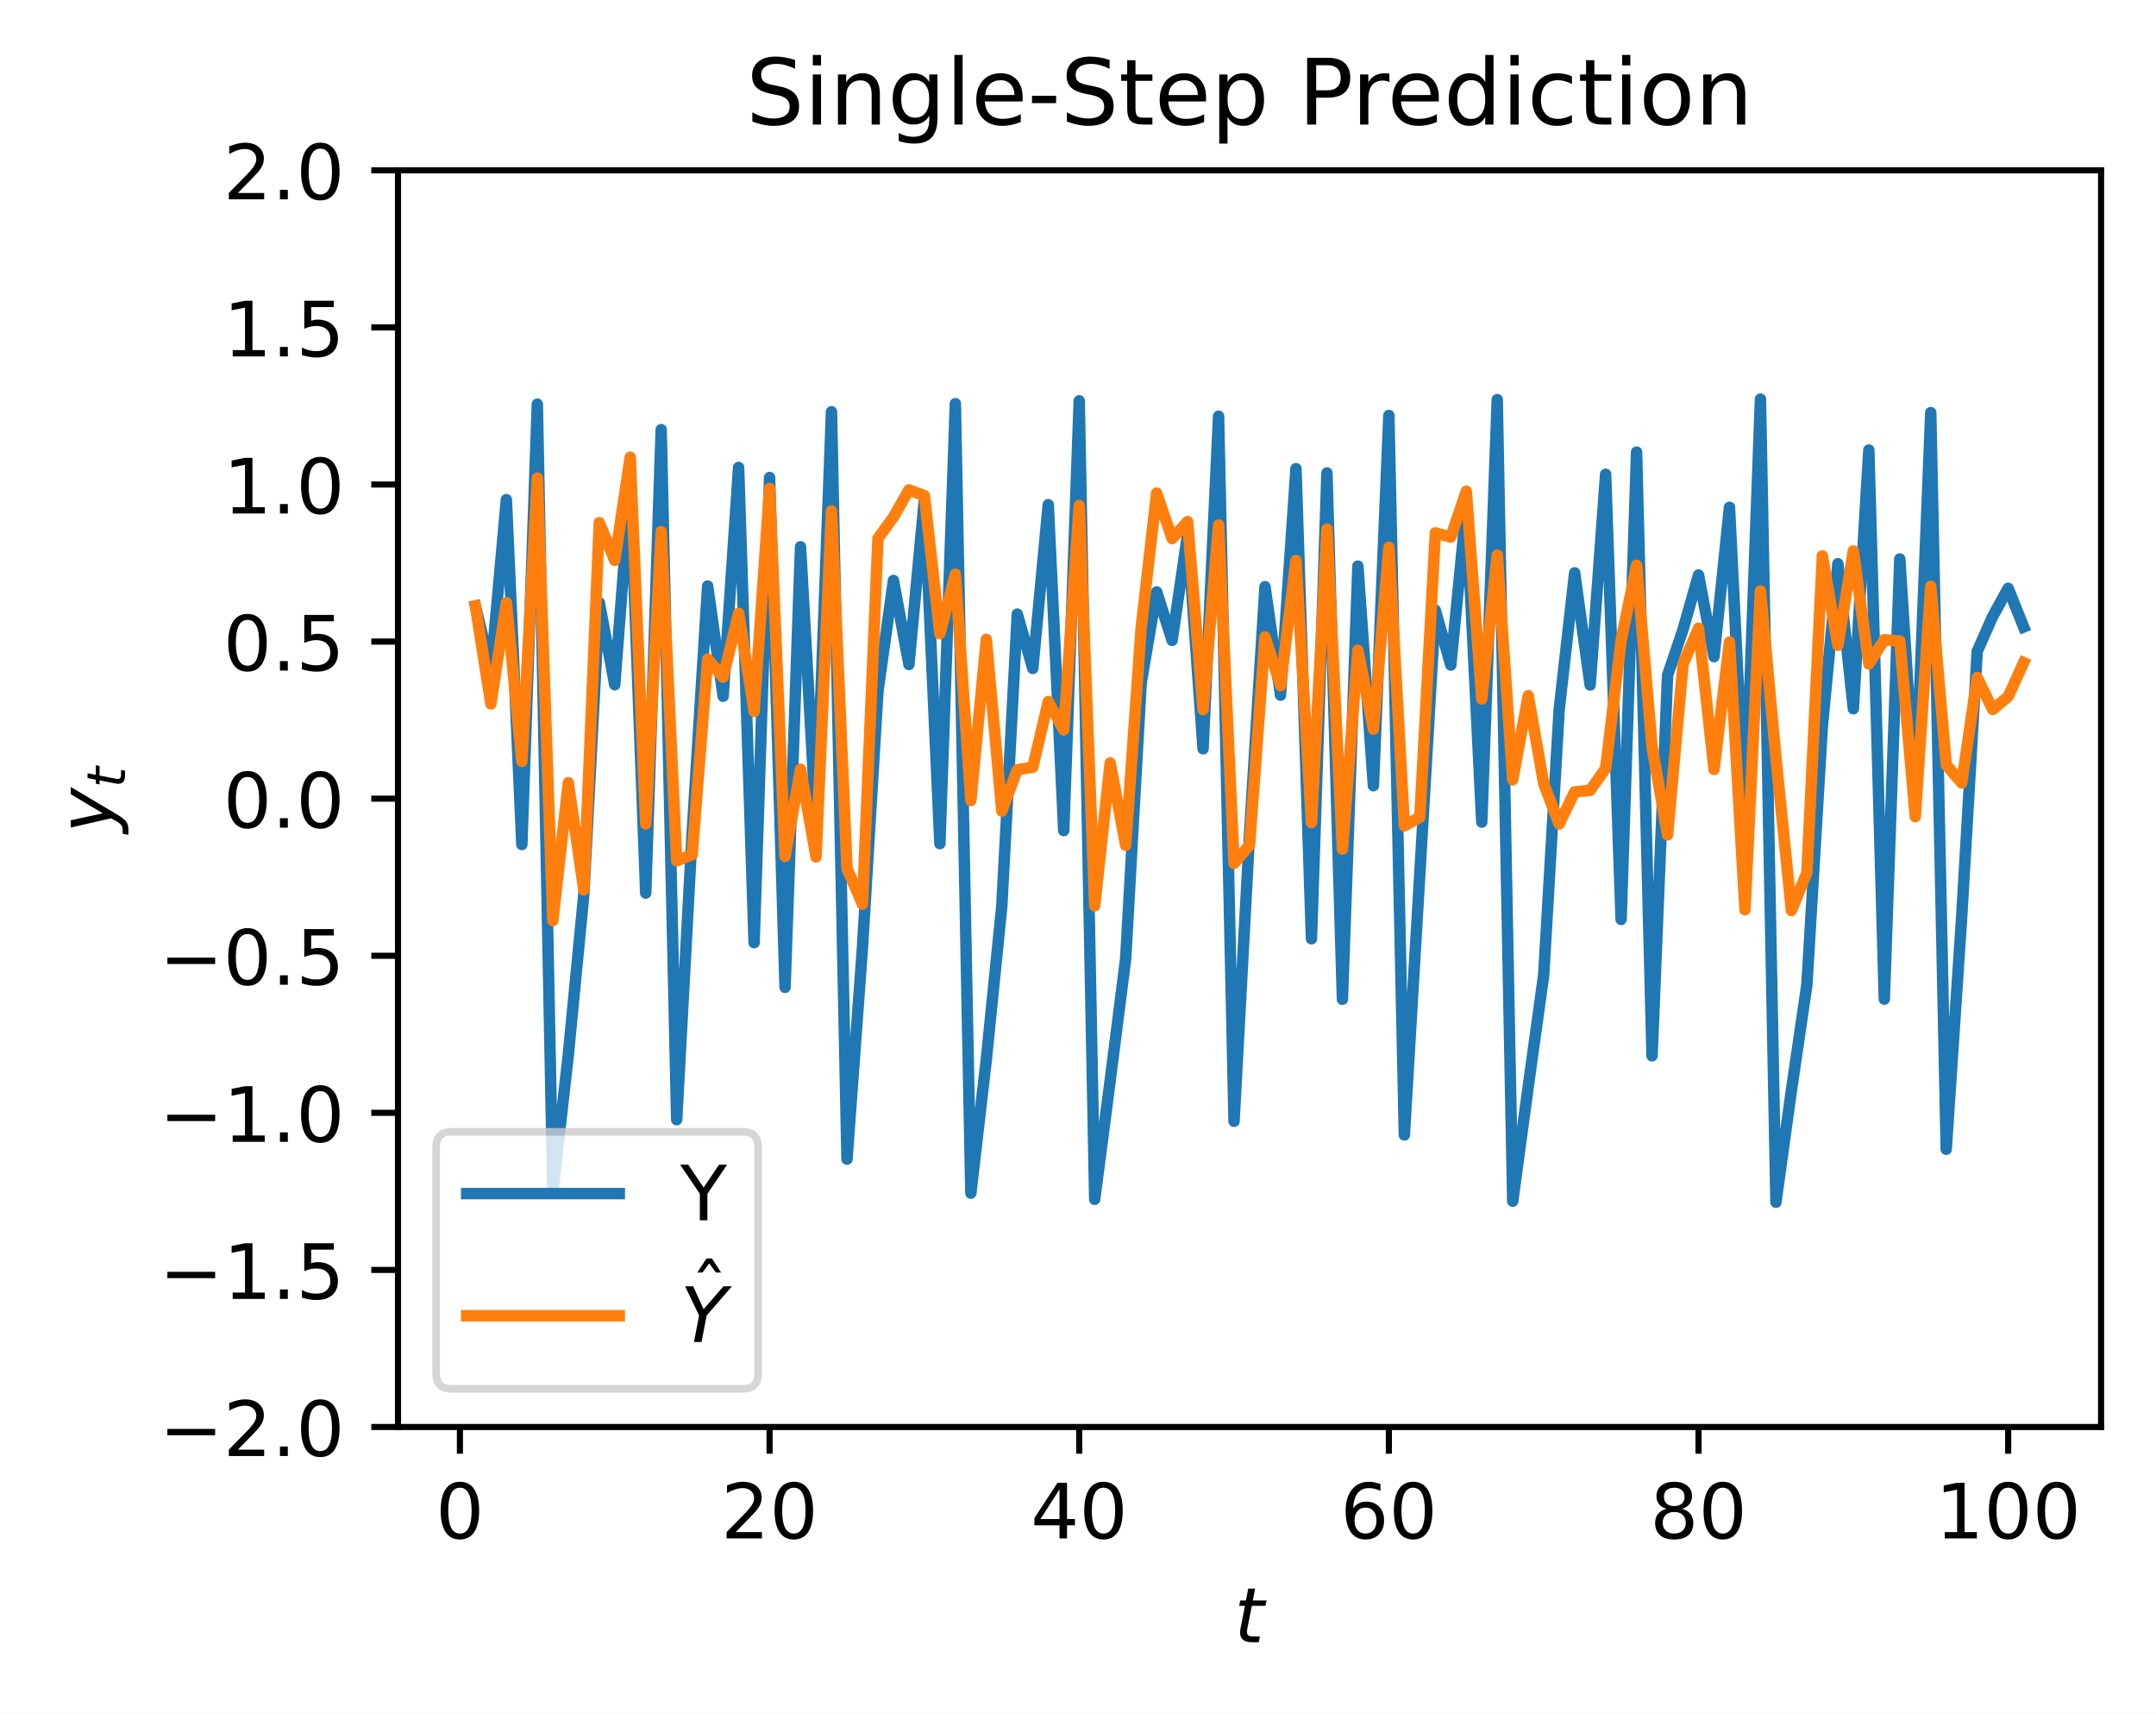
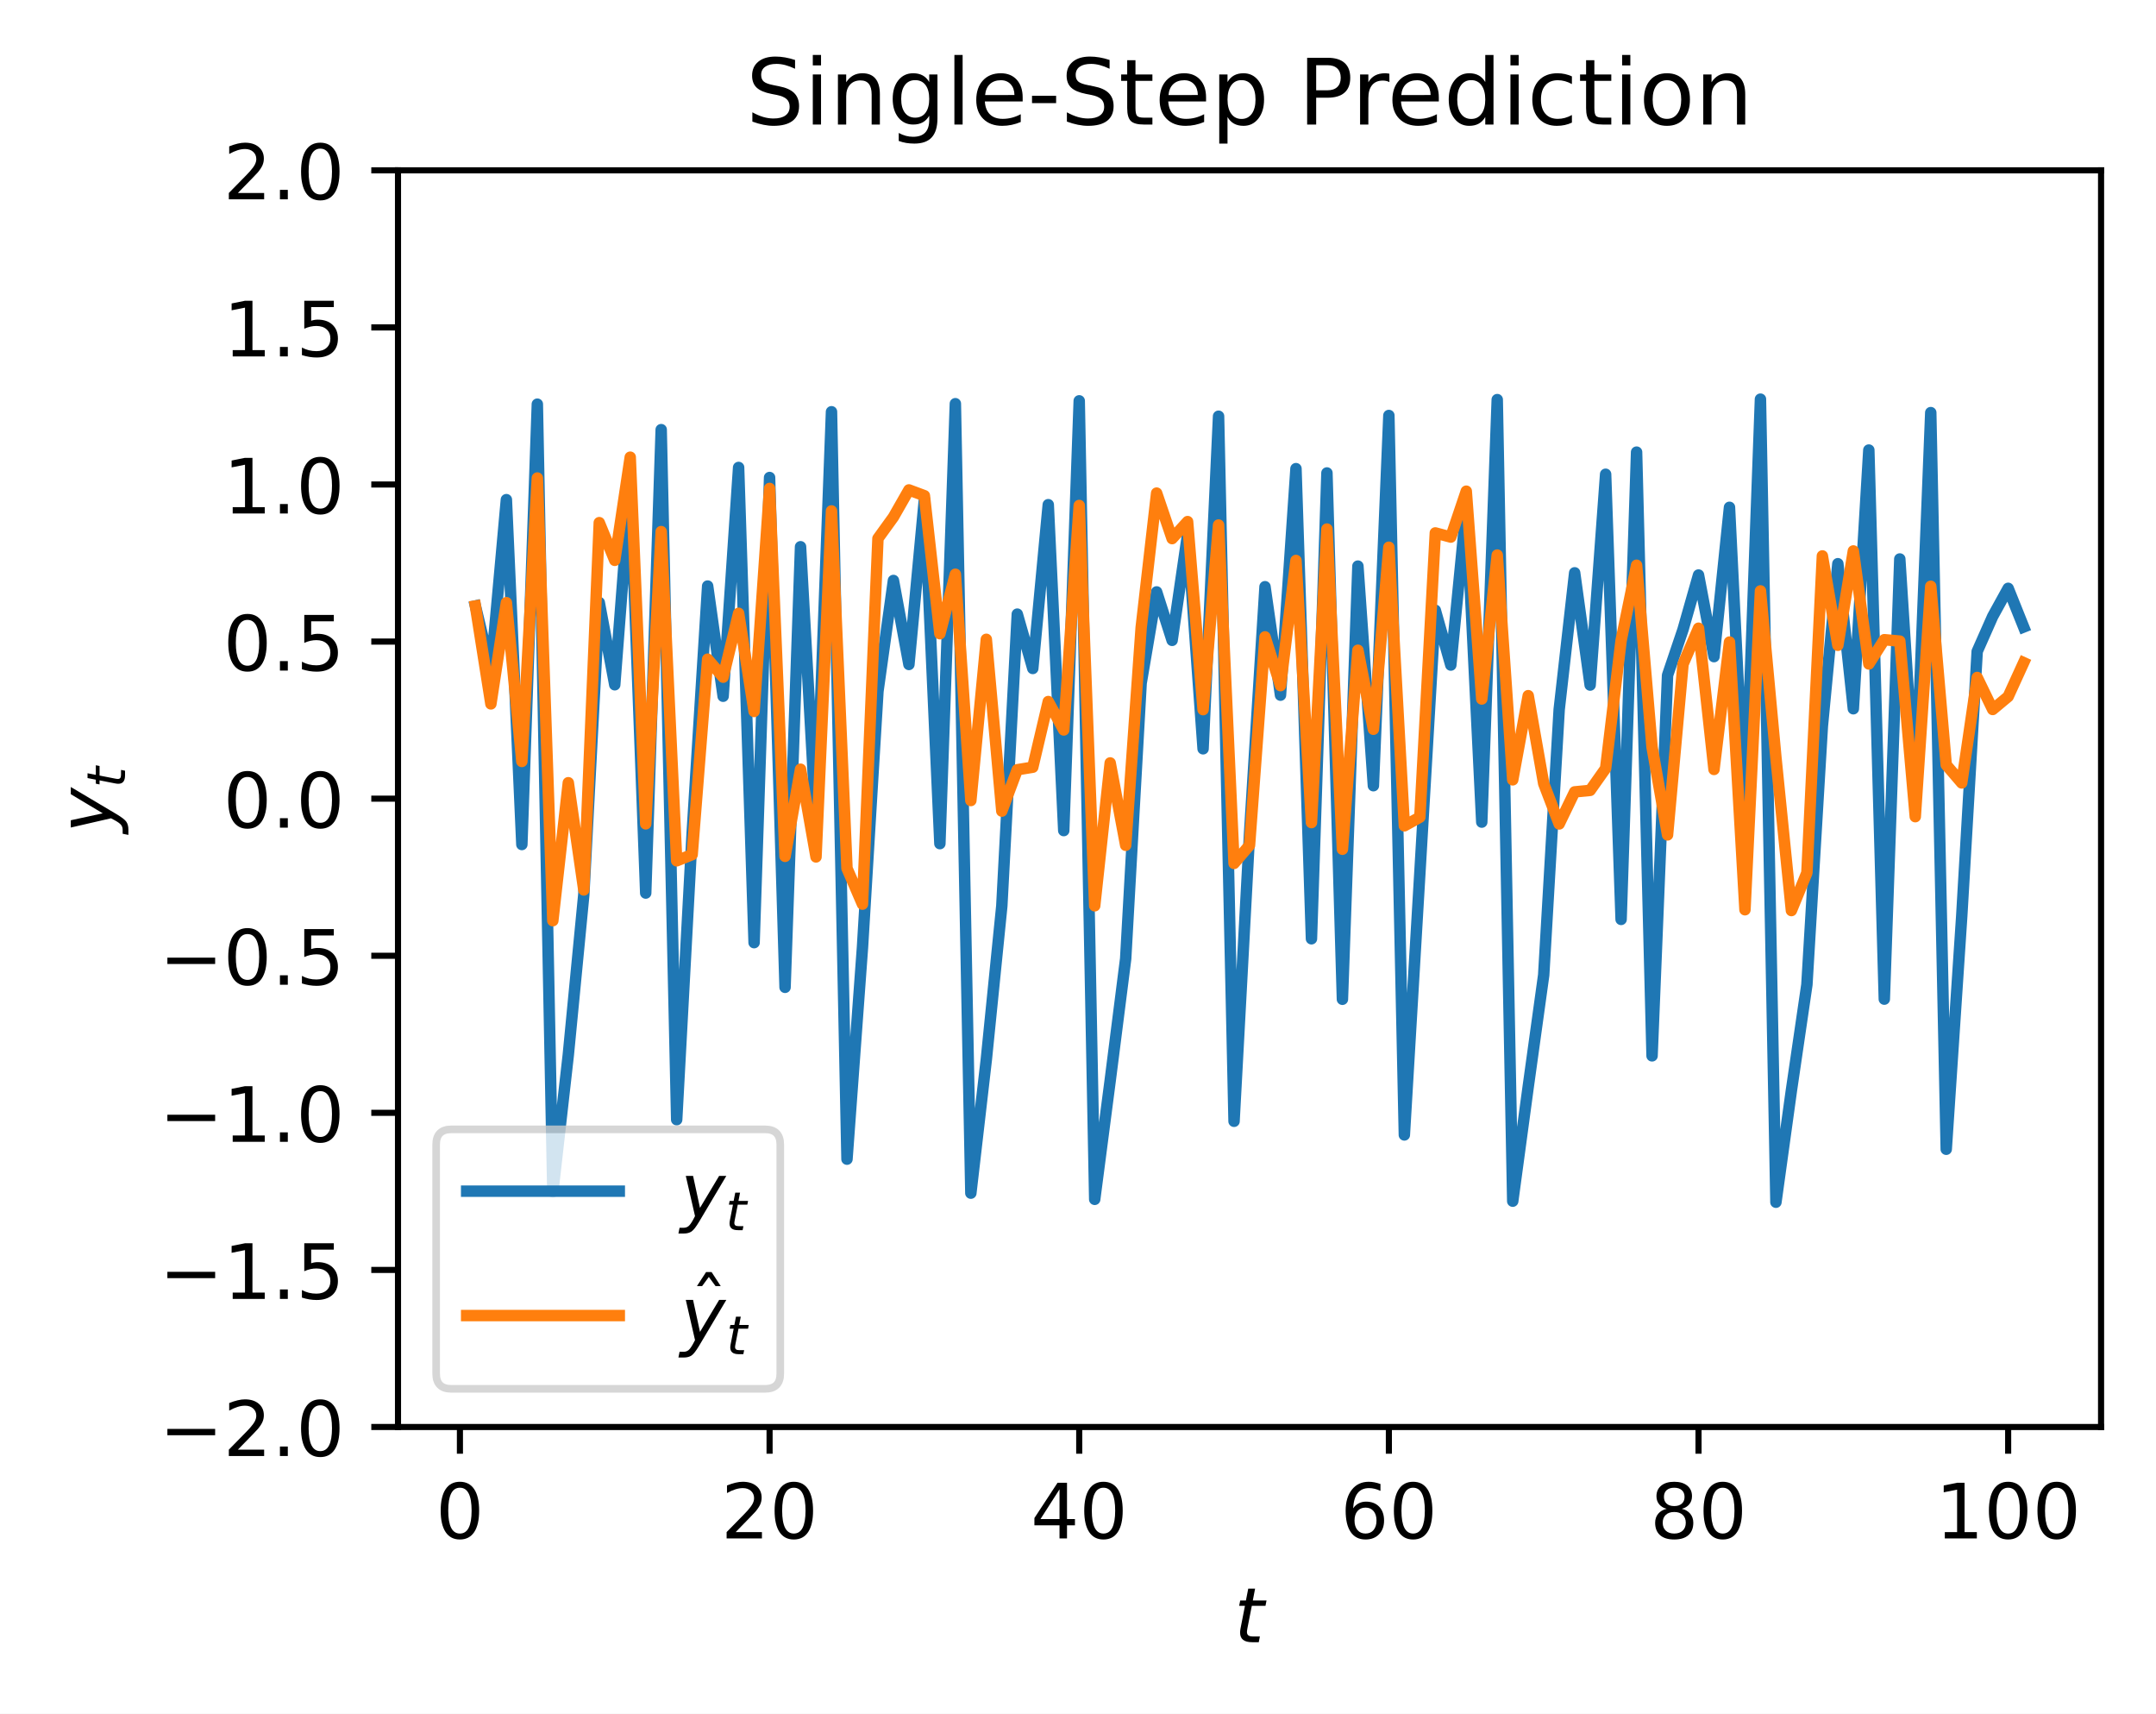
<svg xmlns="http://www.w3.org/2000/svg" xmlns:xlink="http://www.w3.org/1999/xlink" height="224.531pt" version="1.1" viewBox="0 0 282.561 224.531" width="282.561pt">
  <defs>
    <style type="text/css">
*{stroke-linecap:butt;stroke-linejoin:round;}
  </style>
  </defs>
  <g id="figure_1">
    <g id="patch_1">
      <path d="M 0 224.531  L 282.561 224.531  L 282.561 0  L 0 0  z " style="fill:#ffffff;" />
    </g>
    <g id="axes_1">
      <g id="patch_2">
        <path d="M 52.161 186.975  L 275.361 186.975  L 275.361 22.318  L 52.161 22.318  z " style="fill:#ffffff;" />
      </g>
      <g id="matplotlib.axis_1">
        <g id="xtick_1">
          <g id="line2d_1">
            <defs>
-               <path d="M 0 0  L 0 3.5  " id="m957bcd5437" style="stroke:#000000;stroke-width:0.8;" />
-             </defs>
-             <g>
-               <use style="stroke:#000000;stroke-width:0.8;" x="60.277" xlink:href="#m957bcd5437" y="186.975" />
+               <path d="M 0 0  L 0 3.5  " id="m14172717ab" style="stroke:#000000;stroke-width:0.8;" />
+             </defs>
+             <g>
+               <use style="stroke:#000000;stroke-width:0.8;" x="60.277" xlink:href="#m14172717ab" y="186.975" />
            </g>
          </g>
          <g id="text_1">
            <defs>
              <path d="M 31.781 66.406  Q 24.172 66.406 20.328 58.906  Q 16.5 51.422 16.5 36.375  Q 16.5 21.391 20.328 13.891  Q 24.172 6.391 31.781 6.391  Q 39.453 6.391 43.281 13.891  Q 47.125 21.391 47.125 36.375  Q 47.125 51.422 43.281 58.906  Q 39.453 66.406 31.781 66.406  z M 31.781 74.219  Q 44.047 74.219 50.516 64.516  Q 56.984 54.828 56.984 36.375  Q 56.984 17.969 50.516 8.266  Q 44.047 -1.422 31.781 -1.422  Q 19.531 -1.422 13.062 8.266  Q 6.594 17.969 6.594 36.375  Q 6.594 54.828 13.062 64.516  Q 19.531 74.219 31.781 74.219  z " id="DejaVuSans-48" />
            </defs>
            <g transform="translate(57.09605 201.5734)scale(0.1 -0.1)">
              <use xlink:href="#DejaVuSans-48" />
            </g>
          </g>
        </g>
        <g id="xtick_2">
          <g id="line2d_2">
            <g>
-               <use style="stroke:#000000;stroke-width:0.8;" x="100.859" xlink:href="#m957bcd5437" y="186.975" />
+               <use style="stroke:#000000;stroke-width:0.8;" x="100.859" xlink:href="#m14172717ab" y="186.975" />
            </g>
          </g>
          <g id="text_2">
            <defs>
              <path d="M 19.188 8.297  L 53.609 8.297  L 53.609 0  L 7.328 0  L 7.328 8.297  Q 12.938 14.109 22.625 23.891  Q 32.328 33.688 34.812 36.531  Q 39.547 41.844 41.422 45.531  Q 43.312 49.219 43.312 52.781  Q 43.312 58.594 39.234 62.25  Q 35.156 65.922 28.609 65.922  Q 23.969 65.922 18.812 64.312  Q 13.672 62.703 7.812 59.422  L 7.812 69.391  Q 13.766 71.781 18.938 73  Q 24.125 74.219 28.422 74.219  Q 39.75 74.219 46.484 68.547  Q 53.219 62.891 53.219 53.422  Q 53.219 48.922 51.531 44.891  Q 49.859 40.875 45.406 35.406  Q 44.188 33.984 37.641 27.219  Q 31.109 20.453 19.188 8.297  z " id="DejaVuSans-50" />
            </defs>
            <g transform="translate(94.49662 201.5734)scale(0.1 -0.1)">
              <use xlink:href="#DejaVuSans-50" />
              <use x="63.623" xlink:href="#DejaVuSans-48" />
            </g>
          </g>
        </g>
        <g id="xtick_3">
          <g id="line2d_3">
            <g>
-               <use style="stroke:#000000;stroke-width:0.8;" x="141.441" xlink:href="#m957bcd5437" y="186.975" />
+               <use style="stroke:#000000;stroke-width:0.8;" x="141.441" xlink:href="#m14172717ab" y="186.975" />
            </g>
          </g>
          <g id="text_3">
            <defs>
              <path d="M 37.797 64.312  L 12.891 25.391  L 37.797 25.391  z M 35.203 72.906  L 47.609 72.906  L 47.609 25.391  L 58.016 25.391  L 58.016 17.188  L 47.609 17.188  L 47.609 0  L 37.797 0  L 37.797 17.188  L 4.891 17.188  L 4.891 26.703  z " id="DejaVuSans-52" />
            </defs>
            <g transform="translate(135.0784 201.5734)scale(0.1 -0.1)">
              <use xlink:href="#DejaVuSans-52" />
              <use x="63.623" xlink:href="#DejaVuSans-48" />
            </g>
          </g>
        </g>
        <g id="xtick_4">
          <g id="line2d_4">
            <g>
-               <use style="stroke:#000000;stroke-width:0.8;" x="182.023" xlink:href="#m957bcd5437" y="186.975" />
+               <use style="stroke:#000000;stroke-width:0.8;" x="182.023" xlink:href="#m14172717ab" y="186.975" />
            </g>
          </g>
          <g id="text_4">
            <defs>
              <path d="M 33.016 40.375  Q 26.375 40.375 22.484 35.828  Q 18.609 31.297 18.609 23.391  Q 18.609 15.531 22.484 10.953  Q 26.375 6.391 33.016 6.391  Q 39.656 6.391 43.531 10.953  Q 47.406 15.531 47.406 23.391  Q 47.406 31.297 43.531 35.828  Q 39.656 40.375 33.016 40.375  z M 52.594 71.297  L 52.594 62.312  Q 48.875 64.062 45.094 64.984  Q 41.312 65.922 37.594 65.922  Q 27.828 65.922 22.672 59.328  Q 17.531 52.734 16.797 39.406  Q 19.672 43.656 24.016 45.922  Q 28.375 48.188 33.594 48.188  Q 44.578 48.188 50.953 41.516  Q 57.328 34.859 57.328 23.391  Q 57.328 12.156 50.688 5.359  Q 44.047 -1.422 33.016 -1.422  Q 20.359 -1.422 13.672 8.266  Q 6.984 17.969 6.984 36.375  Q 6.984 53.656 15.188 63.938  Q 23.391 74.219 37.203 74.219  Q 40.922 74.219 44.703 73.484  Q 48.484 72.75 52.594 71.297  z " id="DejaVuSans-54" />
            </defs>
            <g transform="translate(175.6603 201.5734)scale(0.1 -0.1)">
              <use xlink:href="#DejaVuSans-54" />
              <use x="63.623" xlink:href="#DejaVuSans-48" />
            </g>
          </g>
        </g>
        <g id="xtick_5">
          <g id="line2d_5">
            <g>
-               <use style="stroke:#000000;stroke-width:0.8;" x="222.605" xlink:href="#m957bcd5437" y="186.975" />
+               <use style="stroke:#000000;stroke-width:0.8;" x="222.605" xlink:href="#m14172717ab" y="186.975" />
            </g>
          </g>
          <g id="text_5">
            <defs>
              <path d="M 31.781 34.625  Q 24.75 34.625 20.719 30.859  Q 16.703 27.094 16.703 20.516  Q 16.703 13.922 20.719 10.156  Q 24.75 6.391 31.781 6.391  Q 38.812 6.391 42.859 10.172  Q 46.922 13.969 46.922 20.516  Q 46.922 27.094 42.891 30.859  Q 38.875 34.625 31.781 34.625  z M 21.922 38.812  Q 15.578 40.375 12.031 44.719  Q 8.5 49.078 8.5 55.328  Q 8.5 64.062 14.719 69.141  Q 20.953 74.219 31.781 74.219  Q 42.672 74.219 48.875 69.141  Q 55.078 64.062 55.078 55.328  Q 55.078 49.078 51.531 44.719  Q 48 40.375 41.703 38.812  Q 48.828 37.156 52.797 32.312  Q 56.781 27.484 56.781 20.516  Q 56.781 9.906 50.312 4.234  Q 43.844 -1.422 31.781 -1.422  Q 19.734 -1.422 13.25 4.234  Q 6.781 9.906 6.781 20.516  Q 6.781 27.484 10.781 32.312  Q 14.797 37.156 21.922 38.812  z M 18.312 54.391  Q 18.312 48.734 21.844 45.562  Q 25.391 42.391 31.781 42.391  Q 38.141 42.391 41.719 45.562  Q 45.312 48.734 45.312 54.391  Q 45.312 60.062 41.719 63.234  Q 38.141 66.406 31.781 66.406  Q 25.391 66.406 21.844 63.234  Q 18.312 60.062 18.312 54.391  z " id="DejaVuSans-56" />
            </defs>
            <g transform="translate(216.2421 201.5734)scale(0.1 -0.1)">
              <use xlink:href="#DejaVuSans-56" />
              <use x="63.623" xlink:href="#DejaVuSans-48" />
            </g>
          </g>
        </g>
        <g id="xtick_6">
          <g id="line2d_6">
            <g>
-               <use style="stroke:#000000;stroke-width:0.8;" x="263.186" xlink:href="#m957bcd5437" y="186.975" />
+               <use style="stroke:#000000;stroke-width:0.8;" x="263.186" xlink:href="#m14172717ab" y="186.975" />
            </g>
          </g>
          <g id="text_6">
            <defs>
              <path d="M 12.406 8.297  L 28.516 8.297  L 28.516 63.922  L 10.984 60.406  L 10.984 69.391  L 28.422 72.906  L 38.281 72.906  L 38.281 8.297  L 54.391 8.297  L 54.391 0  L 12.406 0  z " id="DejaVuSans-49" />
            </defs>
            <g transform="translate(253.6426 201.5734)scale(0.1 -0.1)">
              <use xlink:href="#DejaVuSans-49" />
              <use x="63.623" xlink:href="#DejaVuSans-48" />
              <use x="127.246" xlink:href="#DejaVuSans-48" />
            </g>
          </g>
        </g>
        <g id="text_7">
          <defs>
            <path d="M 42.281 54.688  L 40.922 47.703  L 23 47.703  L 17.188 18.016  Q 16.891 16.359 16.75 15.234  Q 16.609 14.109 16.609 13.484  Q 16.609 10.359 18.484 8.938  Q 20.359 7.516 24.516 7.516  L 33.594 7.516  L 32.078 0  L 23.484 0  Q 15.484 0 11.547 3.125  Q 7.625 6.25 7.625 12.594  Q 7.625 13.719 7.766 15.062  Q 7.906 16.406 8.203 18.016  L 14.016 47.703  L 6.391 47.703  L 7.812 54.688  L 15.281 54.688  L 18.312 70.219  L 27.297 70.219  L 24.312 54.688  z " id="DejaVuSans-Oblique-116" />
          </defs>
          <g transform="translate(161.7609 215.2515)scale(0.1 -0.1)">
            <use transform="translate(0 0.78125)" xlink:href="#DejaVuSans-Oblique-116" />
          </g>
        </g>
      </g>
      <g id="matplotlib.axis_2">
        <g id="ytick_1">
          <g id="line2d_7">
            <defs>
-               <path d="M 0 0  L -3.5 0  " id="m8d7f69b0c0" style="stroke:#000000;stroke-width:0.8;" />
-             </defs>
-             <g>
-               <use style="stroke:#000000;stroke-width:0.8;" x="52.161" xlink:href="#m8d7f69b0c0" y="186.975" />
+               <path d="M 0 0  L -3.5 0  " id="meec55419be" style="stroke:#000000;stroke-width:0.8;" />
+             </defs>
+             <g>
+               <use style="stroke:#000000;stroke-width:0.8;" x="52.161" xlink:href="#meec55419be" y="186.975" />
            </g>
          </g>
          <g id="text_8">
            <defs>
              <path d="M 10.594 35.5  L 73.188 35.5  L 73.188 27.203  L 10.594 27.203  z " id="DejaVuSans-8722" />
              <path d="M 10.688 12.406  L 21 12.406  L 21 0  L 10.688 0  z " id="DejaVuSans-46" />
            </defs>
            <g transform="translate(20.87813 190.7741)scale(0.1 -0.1)">
              <use xlink:href="#DejaVuSans-8722" />
              <use x="83.789" xlink:href="#DejaVuSans-50" />
              <use x="147.412" xlink:href="#DejaVuSans-46" />
              <use x="179.199" xlink:href="#DejaVuSans-48" />
            </g>
          </g>
        </g>
        <g id="ytick_2">
          <g id="line2d_8">
            <g>
-               <use style="stroke:#000000;stroke-width:0.8;" x="52.161" xlink:href="#m8d7f69b0c0" y="166.393" />
+               <use style="stroke:#000000;stroke-width:0.8;" x="52.161" xlink:href="#meec55419be" y="166.393" />
            </g>
          </g>
          <g id="text_9">
            <defs>
              <path d="M 10.797 72.906  L 49.516 72.906  L 49.516 64.594  L 19.828 64.594  L 19.828 46.734  Q 21.969 47.469 24.109 47.828  Q 26.266 48.188 28.422 48.188  Q 40.625 48.188 47.75 41.5  Q 54.891 34.812 54.891 23.391  Q 54.891 11.625 47.562 5.094  Q 40.234 -1.422 26.906 -1.422  Q 22.312 -1.422 17.547 -0.641  Q 12.797 0.141 7.719 1.703  L 7.719 11.625  Q 12.109 9.234 16.797 8.062  Q 21.484 6.891 26.703 6.891  Q 35.156 6.891 40.078 11.328  Q 45.016 15.766 45.016 23.391  Q 45.016 31 40.078 35.438  Q 35.156 39.891 26.703 39.891  Q 22.75 39.891 18.812 39.016  Q 14.891 38.141 10.797 36.281  z " id="DejaVuSans-53" />
            </defs>
            <g transform="translate(20.87813 170.192)scale(0.1 -0.1)">
              <use xlink:href="#DejaVuSans-8722" />
              <use x="83.789" xlink:href="#DejaVuSans-49" />
              <use x="147.412" xlink:href="#DejaVuSans-46" />
              <use x="179.199" xlink:href="#DejaVuSans-53" />
            </g>
          </g>
        </g>
        <g id="ytick_3">
          <g id="line2d_9">
            <g>
-               <use style="stroke:#000000;stroke-width:0.8;" x="52.161" xlink:href="#m8d7f69b0c0" y="145.811" />
+               <use style="stroke:#000000;stroke-width:0.8;" x="52.161" xlink:href="#meec55419be" y="145.811" />
            </g>
          </g>
          <g id="text_10">
            <g transform="translate(20.87813 149.6099)scale(0.1 -0.1)">
              <use xlink:href="#DejaVuSans-8722" />
              <use x="83.789" xlink:href="#DejaVuSans-49" />
              <use x="147.412" xlink:href="#DejaVuSans-46" />
              <use x="179.199" xlink:href="#DejaVuSans-48" />
            </g>
          </g>
        </g>
        <g id="ytick_4">
          <g id="line2d_10">
            <g>
-               <use style="stroke:#000000;stroke-width:0.8;" x="52.161" xlink:href="#m8d7f69b0c0" y="125.229" />
+               <use style="stroke:#000000;stroke-width:0.8;" x="52.161" xlink:href="#meec55419be" y="125.229" />
            </g>
          </g>
          <g id="text_11">
            <g transform="translate(20.87813 129.0278)scale(0.1 -0.1)">
              <use xlink:href="#DejaVuSans-8722" />
              <use x="83.789" xlink:href="#DejaVuSans-48" />
              <use x="147.412" xlink:href="#DejaVuSans-46" />
              <use x="179.199" xlink:href="#DejaVuSans-53" />
            </g>
          </g>
        </g>
        <g id="ytick_5">
          <g id="line2d_11">
            <g>
-               <use style="stroke:#000000;stroke-width:0.8;" x="52.161" xlink:href="#m8d7f69b0c0" y="104.647" />
+               <use style="stroke:#000000;stroke-width:0.8;" x="52.161" xlink:href="#meec55419be" y="104.647" />
            </g>
          </g>
          <g id="text_12">
            <g transform="translate(29.25781 108.4457)scale(0.1 -0.1)">
              <use xlink:href="#DejaVuSans-48" />
              <use x="63.623" xlink:href="#DejaVuSans-46" />
              <use x="95.41" xlink:href="#DejaVuSans-48" />
            </g>
          </g>
        </g>
        <g id="ytick_6">
          <g id="line2d_12">
            <g>
-               <use style="stroke:#000000;stroke-width:0.8;" x="52.161" xlink:href="#m8d7f69b0c0" y="84.064" />
+               <use style="stroke:#000000;stroke-width:0.8;" x="52.161" xlink:href="#meec55419be" y="84.064" />
            </g>
          </g>
          <g id="text_13">
            <g transform="translate(29.25781 87.86364)scale(0.1 -0.1)">
              <use xlink:href="#DejaVuSans-48" />
              <use x="63.623" xlink:href="#DejaVuSans-46" />
              <use x="95.41" xlink:href="#DejaVuSans-53" />
            </g>
          </g>
        </g>
        <g id="ytick_7">
          <g id="line2d_13">
            <g>
-               <use style="stroke:#000000;stroke-width:0.8;" x="52.161" xlink:href="#m8d7f69b0c0" y="63.482" />
+               <use style="stroke:#000000;stroke-width:0.8;" x="52.161" xlink:href="#meec55419be" y="63.482" />
            </g>
          </g>
          <g id="text_14">
            <g transform="translate(29.25781 67.28154)scale(0.1 -0.1)">
              <use xlink:href="#DejaVuSans-49" />
              <use x="63.623" xlink:href="#DejaVuSans-46" />
              <use x="95.41" xlink:href="#DejaVuSans-48" />
            </g>
          </g>
        </g>
        <g id="ytick_8">
          <g id="line2d_14">
            <g>
-               <use style="stroke:#000000;stroke-width:0.8;" x="52.161" xlink:href="#m8d7f69b0c0" y="42.9" />
+               <use style="stroke:#000000;stroke-width:0.8;" x="52.161" xlink:href="#meec55419be" y="42.9" />
            </g>
          </g>
          <g id="text_15">
            <g transform="translate(29.25781 46.69944)scale(0.1 -0.1)">
              <use xlink:href="#DejaVuSans-49" />
              <use x="63.623" xlink:href="#DejaVuSans-46" />
              <use x="95.41" xlink:href="#DejaVuSans-53" />
            </g>
          </g>
        </g>
        <g id="ytick_9">
          <g id="line2d_15">
            <g>
-               <use style="stroke:#000000;stroke-width:0.8;" x="52.161" xlink:href="#m8d7f69b0c0" y="22.318" />
+               <use style="stroke:#000000;stroke-width:0.8;" x="52.161" xlink:href="#meec55419be" y="22.318" />
            </g>
          </g>
          <g id="text_16">
            <g transform="translate(29.25781 26.11734)scale(0.1 -0.1)">
              <use xlink:href="#DejaVuSans-50" />
              <use x="63.623" xlink:href="#DejaVuSans-46" />
              <use x="95.41" xlink:href="#DejaVuSans-48" />
            </g>
          </g>
        </g>
        <g id="text_17">
          <defs>
            <path d="M 24.812 -5.078  Q 18.562 -15.578 14.625 -18.188  Q 10.688 -20.797 4.594 -20.797  L -2.484 -20.797  L -0.984 -13.281  L 4.203 -13.281  Q 7.953 -13.281 10.594 -11.234  Q 13.234 -9.188 16.5 -3.219  L 19.281 2  L 7.172 54.688  L 16.703 54.688  L 25.781 12.797  L 50.875 54.688  L 60.297 54.688  z " id="DejaVuSans-Oblique-121" />
          </defs>
          <g transform="translate(14.77812 109.1465)rotate(-90)scale(0.1 -0.1)">
            <use transform="translate(0 0.3125)" xlink:href="#DejaVuSans-Oblique-121" />
            <use transform="translate(59.17969 -16.09375)scale(0.7)" xlink:href="#DejaVuSans-Oblique-116" />
          </g>
        </g>
      </g>
      <g id="line2d_16">
-         <path clip-path="url(#p989ec34c01)" d="M 62.306 79.402  L 64.335 87.881  L 66.365 65.469  L 68.394 110.654  L 70.423 52.956  L 72.452 156.155  L 74.481 138.208  L 76.51 117.243  L 78.539 78.948  L 80.568 89.723  L 82.597 63.347  L 84.626 117.014  L 86.655 56.294  L 88.685 146.706  L 90.714 109.14  L 92.743 76.787  L 94.772 91.228  L 96.801 61.248  L 98.83 123.511  L 100.859 62.566  L 102.888 129.365  L 104.917 71.638  L 106.946 107.954  L 108.975 53.952  L 111.005 151.879  L 113.034 124.148  L 115.063 90.586  L 117.092 76.057  L 119.121 87.063  L 121.15 65.42  L 123.179 110.539  L 125.208 52.895  L 127.237 156.335  L 129.266 138.824  L 131.295 118.715  L 133.325 80.467  L 135.354 87.587  L 137.383 66.126  L 139.412 108.829  L 141.441 52.521  L 143.47 157.144  L 145.499 141.578  L 147.528 125.618  L 149.557 89.519  L 151.586 77.556  L 153.615 83.904  L 155.645 69.989  L 157.674 98.111  L 159.703 54.538  L 161.732 146.918  L 163.761 109.221  L 165.79 76.875  L 167.819 91.085  L 169.848 61.406  L 171.877 123.003  L 173.906 61.971  L 175.935 130.93  L 177.965 74.174  L 179.994 102.948  L 182.023 54.439  L 184.052 148.706  L 186.081 114.443  L 188.11 79.964  L 190.139 87.141  L 192.168 66.5  L 194.197 107.719  L 196.226 52.36  L 198.255 157.385  L 200.285 142.391  L 202.314 127.755  L 204.343 92.967  L 206.372 75.054  L 208.401 89.761  L 210.43 62.14  L 212.459 120.466  L 214.488 59.241  L 216.517 138.344  L 218.546 88.48  L 220.575 82.48  L 222.605 75.343  L 224.634 86.036  L 226.663 66.471  L 228.692 107.466  L 230.721 52.3  L 232.75 157.522  L 234.779 142.864  L 236.808 129.018  L 238.837 95.149  L 240.866 73.862  L 242.895 92.865  L 244.925 58.968  L 246.954 130.912  L 248.983 73.241  L 251.012 104.906  L 253.041 54.063  L 255.07 150.582  L 257.099 120.071  L 259.128 85.354  L 261.157 80.768  L 263.186 77.087  L 265.215 82.15  " style="fill:none;stroke:#1f77b4;stroke-linecap:square;stroke-width:1.5;" />
+         <path clip-path="url(#p255188c6ac)" d="M 62.306 79.402  L 64.335 87.881  L 66.365 65.469  L 68.394 110.654  L 70.423 52.956  L 72.452 156.155  L 74.481 138.208  L 76.51 117.243  L 78.539 78.948  L 80.568 89.723  L 82.597 63.347  L 84.626 117.014  L 86.655 56.294  L 88.685 146.706  L 90.714 109.14  L 92.743 76.787  L 94.772 91.228  L 96.801 61.248  L 98.83 123.511  L 100.859 62.566  L 102.888 129.365  L 104.917 71.638  L 106.946 107.954  L 108.975 53.952  L 111.005 151.879  L 113.034 124.148  L 115.063 90.586  L 117.092 76.057  L 119.121 87.063  L 121.15 65.42  L 123.179 110.539  L 125.208 52.895  L 127.237 156.335  L 129.266 138.824  L 131.295 118.715  L 133.325 80.467  L 135.354 87.587  L 137.383 66.126  L 139.412 108.829  L 141.441 52.521  L 143.47 157.144  L 145.499 141.578  L 147.528 125.618  L 149.557 89.519  L 151.586 77.556  L 153.615 83.904  L 155.645 69.989  L 157.674 98.111  L 159.703 54.538  L 161.732 146.918  L 163.761 109.221  L 165.79 76.875  L 167.819 91.085  L 169.848 61.406  L 171.877 123.003  L 173.906 61.971  L 175.935 130.93  L 177.965 74.174  L 179.994 102.948  L 182.023 54.439  L 184.052 148.706  L 186.081 114.443  L 188.11 79.964  L 190.139 87.141  L 192.168 66.5  L 194.197 107.719  L 196.226 52.36  L 198.255 157.385  L 200.285 142.391  L 202.314 127.755  L 204.343 92.967  L 206.372 75.054  L 208.401 89.761  L 210.43 62.14  L 212.459 120.466  L 214.488 59.241  L 216.517 138.344  L 218.546 88.48  L 220.575 82.48  L 222.605 75.343  L 224.634 86.036  L 226.663 66.471  L 228.692 107.466  L 230.721 52.3  L 232.75 157.522  L 234.779 142.864  L 236.808 129.018  L 238.837 95.149  L 240.866 73.862  L 242.895 92.865  L 244.925 58.968  L 246.954 130.912  L 248.983 73.241  L 251.012 104.906  L 253.041 54.063  L 255.07 150.582  L 257.099 120.071  L 259.128 85.354  L 261.157 80.768  L 263.186 77.087  L 265.215 82.15  " style="fill:none;stroke:#1f77b4;stroke-linecap:square;stroke-width:1.5;" />
      </g>
      <g id="line2d_17">
-         <path clip-path="url(#p989ec34c01)" d="M 62.306 79.402  L 64.335 92.23  L 66.365 78.965  L 68.394 99.77  L 70.423 62.636  L 72.452 120.634  L 74.481 102.557  L 76.51 116.605  L 78.539 68.48  L 80.568 73.419  L 82.597 59.904  L 84.626 107.945  L 86.655 69.654  L 88.685 112.788  L 90.714 111.977  L 92.743 86.369  L 94.772 88.726  L 96.801 80.361  L 98.83 93.218  L 100.859 63.999  L 102.888 112.202  L 104.917 100.787  L 106.946 112.28  L 108.975 66.947  L 111.005 113.773  L 113.034 118.467  L 115.063 70.556  L 117.092 67.747  L 119.121 64.192  L 121.15 64.949  L 123.179 83.034  L 125.208 75.242  L 127.237 104.89  L 129.266 83.768  L 131.295 106.277  L 133.325 100.854  L 135.354 100.525  L 137.383 91.922  L 139.412 95.642  L 141.441 66.232  L 143.47 118.681  L 145.499 99.964  L 147.528 110.754  L 149.557 82.242  L 151.586 64.61  L 153.615 70.571  L 155.645 68.342  L 157.674 92.982  L 159.703 68.793  L 161.732 113.131  L 163.761 110.757  L 165.79 83.45  L 167.819 89.836  L 169.848 73.44  L 171.877 107.78  L 173.906 69.323  L 175.935 111.272  L 177.965 85.202  L 179.994 95.55  L 182.023 71.704  L 184.052 108.204  L 186.081 107.073  L 188.11 69.827  L 190.139 70.372  L 192.168 64.359  L 194.197 91.586  L 196.226 72.729  L 198.255 102.177  L 200.285 91.15  L 202.314 102.672  L 204.343 107.96  L 206.372 103.757  L 208.401 103.561  L 210.43 100.688  L 212.459 83.923  L 214.488 74.063  L 216.517 97.9  L 218.546 109.394  L 220.575 87.029  L 222.605 82.315  L 224.634 100.818  L 226.663 84.126  L 228.692 119.2  L 230.721 77.426  L 232.75 99.274  L 234.779 119.305  L 236.808 114.354  L 238.837 72.839  L 240.866 84.55  L 242.895 72.189  L 244.925 86.995  L 246.954 83.817  L 248.983 84.003  L 251.012 107.005  L 253.041 76.82  L 255.07 100.223  L 257.099 102.585  L 259.128 88.768  L 261.157 92.96  L 263.186 91.269  L 265.215 86.826  " style="fill:none;stroke:#ff7f0e;stroke-linecap:square;stroke-width:1.5;" />
+         <path clip-path="url(#p255188c6ac)" d="M 62.306 79.402  L 64.335 92.23  L 66.365 78.965  L 68.394 99.77  L 70.423 62.636  L 72.452 120.634  L 74.481 102.557  L 76.51 116.605  L 78.539 68.48  L 80.568 73.419  L 82.597 59.904  L 84.626 107.945  L 86.655 69.654  L 88.685 112.788  L 90.714 111.977  L 92.743 86.369  L 94.772 88.726  L 96.801 80.361  L 98.83 93.218  L 100.859 63.999  L 102.888 112.202  L 104.917 100.787  L 106.946 112.28  L 108.975 66.947  L 111.005 113.773  L 113.034 118.467  L 115.063 70.556  L 117.092 67.747  L 119.121 64.192  L 121.15 64.949  L 123.179 83.034  L 125.208 75.242  L 127.237 104.89  L 129.266 83.768  L 131.295 106.277  L 133.325 100.854  L 135.354 100.525  L 137.383 91.922  L 139.412 95.642  L 141.441 66.232  L 143.47 118.681  L 145.499 99.964  L 147.528 110.754  L 149.557 82.242  L 151.586 64.61  L 153.615 70.571  L 155.645 68.342  L 157.674 92.982  L 159.703 68.793  L 161.732 113.131  L 163.761 110.757  L 165.79 83.45  L 167.819 89.836  L 169.848 73.44  L 171.877 107.78  L 173.906 69.323  L 175.935 111.272  L 177.965 85.202  L 179.994 95.55  L 182.023 71.704  L 184.052 108.204  L 186.081 107.073  L 188.11 69.827  L 190.139 70.372  L 192.168 64.359  L 194.197 91.586  L 196.226 72.729  L 198.255 102.177  L 200.285 91.15  L 202.314 102.672  L 204.343 107.96  L 206.372 103.757  L 208.401 103.561  L 210.43 100.688  L 212.459 83.923  L 214.488 74.063  L 216.517 97.9  L 218.546 109.394  L 220.575 87.029  L 222.605 82.315  L 224.634 100.818  L 226.663 84.126  L 228.692 119.2  L 230.721 77.426  L 232.75 99.274  L 234.779 119.305  L 236.808 114.354  L 238.837 72.839  L 240.866 84.55  L 242.895 72.189  L 244.925 86.995  L 246.954 83.817  L 248.983 84.003  L 251.012 107.005  L 253.041 76.82  L 255.07 100.223  L 257.099 102.585  L 259.128 88.768  L 261.157 92.96  L 263.186 91.269  L 265.215 86.826  " style="fill:none;stroke:#ff7f0e;stroke-linecap:square;stroke-width:1.5;" />
      </g>
      <g id="patch_3">
        <path d="M 52.161 186.975  L 52.161 22.318  " style="fill:none;stroke:#000000;stroke-linecap:square;stroke-linejoin:miter;stroke-width:0.8;" />
      </g>
      <g id="patch_4">
        <path d="M 275.361 186.975  L 275.361 22.318  " style="fill:none;stroke:#000000;stroke-linecap:square;stroke-linejoin:miter;stroke-width:0.8;" />
      </g>
      <g id="patch_5">
        <path d="M 52.161 186.975  L 275.361 186.975  " style="fill:none;stroke:#000000;stroke-linecap:square;stroke-linejoin:miter;stroke-width:0.8;" />
      </g>
      <g id="patch_6">
        <path d="M 52.161 22.318  L 275.361 22.318  " style="fill:none;stroke:#000000;stroke-linecap:square;stroke-linejoin:miter;stroke-width:0.8;" />
      </g>
      <g id="text_18">
        <defs>
          <path d="M 53.516 70.516  L 53.516 60.891  Q 47.906 63.578 42.922 64.891  Q 37.938 66.219 33.297 66.219  Q 25.25 66.219 20.875 63.094  Q 16.5 59.969 16.5 54.203  Q 16.5 49.359 19.406 46.891  Q 22.312 44.438 30.422 42.922  L 36.375 41.703  Q 47.406 39.594 52.656 34.297  Q 57.906 29 57.906 20.125  Q 57.906 9.516 50.797 4.047  Q 43.703 -1.422 29.984 -1.422  Q 24.812 -1.422 18.969 -0.25  Q 13.141 0.922 6.891 3.219  L 6.891 13.375  Q 12.891 10.016 18.656 8.297  Q 24.422 6.594 29.984 6.594  Q 38.422 6.594 43.016 9.906  Q 47.609 13.234 47.609 19.391  Q 47.609 24.75 44.312 27.781  Q 41.016 30.812 33.5 32.328  L 27.484 33.5  Q 16.453 35.688 11.516 40.375  Q 6.594 45.062 6.594 53.422  Q 6.594 63.094 13.406 68.656  Q 20.219 74.219 32.172 74.219  Q 37.312 74.219 42.625 73.281  Q 47.953 72.359 53.516 70.516  z " id="DejaVuSans-83" />
          <path d="M 9.422 54.688  L 18.406 54.688  L 18.406 0  L 9.422 0  z M 9.422 75.984  L 18.406 75.984  L 18.406 64.594  L 9.422 64.594  z " id="DejaVuSans-105" />
          <path d="M 54.891 33.016  L 54.891 0  L 45.906 0  L 45.906 32.719  Q 45.906 40.484 42.875 44.328  Q 39.844 48.188 33.797 48.188  Q 26.516 48.188 22.312 43.547  Q 18.109 38.922 18.109 30.906  L 18.109 0  L 9.078 0  L 9.078 54.688  L 18.109 54.688  L 18.109 46.188  Q 21.344 51.125 25.703 53.562  Q 30.078 56 35.797 56  Q 45.219 56 50.047 50.172  Q 54.891 44.344 54.891 33.016  z " id="DejaVuSans-110" />
          <path d="M 45.406 27.984  Q 45.406 37.75 41.375 43.109  Q 37.359 48.484 30.078 48.484  Q 22.859 48.484 18.828 43.109  Q 14.797 37.75 14.797 27.984  Q 14.797 18.266 18.828 12.891  Q 22.859 7.516 30.078 7.516  Q 37.359 7.516 41.375 12.891  Q 45.406 18.266 45.406 27.984  z M 54.391 6.781  Q 54.391 -7.172 48.188 -13.984  Q 42 -20.797 29.203 -20.797  Q 24.469 -20.797 20.266 -20.094  Q 16.062 -19.391 12.109 -17.922  L 12.109 -9.188  Q 16.062 -11.328 19.922 -12.344  Q 23.781 -13.375 27.781 -13.375  Q 36.625 -13.375 41.016 -8.766  Q 45.406 -4.156 45.406 5.172  L 45.406 9.625  Q 42.625 4.781 38.281 2.391  Q 33.938 0 27.875 0  Q 17.828 0 11.672 7.656  Q 5.516 15.328 5.516 27.984  Q 5.516 40.672 11.672 48.328  Q 17.828 56 27.875 56  Q 33.938 56 38.281 53.609  Q 42.625 51.219 45.406 46.391  L 45.406 54.688  L 54.391 54.688  z " id="DejaVuSans-103" />
          <path d="M 9.422 75.984  L 18.406 75.984  L 18.406 0  L 9.422 0  z " id="DejaVuSans-108" />
          <path d="M 56.203 29.594  L 56.203 25.203  L 14.891 25.203  Q 15.484 15.922 20.484 11.062  Q 25.484 6.203 34.422 6.203  Q 39.594 6.203 44.453 7.469  Q 49.312 8.734 54.109 11.281  L 54.109 2.781  Q 49.266 0.734 44.188 -0.344  Q 39.109 -1.422 33.891 -1.422  Q 20.797 -1.422 13.156 6.188  Q 5.516 13.812 5.516 26.812  Q 5.516 40.234 12.766 48.109  Q 20.016 56 32.328 56  Q 43.359 56 49.781 48.891  Q 56.203 41.797 56.203 29.594  z M 47.219 32.234  Q 47.125 39.594 43.094 43.984  Q 39.062 48.391 32.422 48.391  Q 24.906 48.391 20.391 44.141  Q 15.875 39.891 15.188 32.172  z " id="DejaVuSans-101" />
          <path d="M 4.891 31.391  L 31.203 31.391  L 31.203 23.391  L 4.891 23.391  z " id="DejaVuSans-45" />
          <path d="M 18.312 70.219  L 18.312 54.688  L 36.812 54.688  L 36.812 47.703  L 18.312 47.703  L 18.312 18.016  Q 18.312 11.328 20.141 9.422  Q 21.969 7.516 27.594 7.516  L 36.812 7.516  L 36.812 0  L 27.594 0  Q 17.188 0 13.234 3.875  Q 9.281 7.766 9.281 18.016  L 9.281 47.703  L 2.688 47.703  L 2.688 54.688  L 9.281 54.688  L 9.281 70.219  z " id="DejaVuSans-116" />
          <path d="M 18.109 8.203  L 18.109 -20.797  L 9.078 -20.797  L 9.078 54.688  L 18.109 54.688  L 18.109 46.391  Q 20.953 51.266 25.266 53.625  Q 29.594 56 35.594 56  Q 45.562 56 51.781 48.094  Q 58.016 40.188 58.016 27.297  Q 58.016 14.406 51.781 6.484  Q 45.562 -1.422 35.594 -1.422  Q 29.594 -1.422 25.266 0.953  Q 20.953 3.328 18.109 8.203  z M 48.688 27.297  Q 48.688 37.203 44.609 42.844  Q 40.531 48.484 33.406 48.484  Q 26.266 48.484 22.188 42.844  Q 18.109 37.203 18.109 27.297  Q 18.109 17.391 22.188 11.75  Q 26.266 6.109 33.406 6.109  Q 40.531 6.109 44.609 11.75  Q 48.688 17.391 48.688 27.297  z " id="DejaVuSans-112" />
          <path id="DejaVuSans-32" />
          <path d="M 19.672 64.797  L 19.672 37.406  L 32.078 37.406  Q 38.969 37.406 42.719 40.969  Q 46.484 44.531 46.484 51.125  Q 46.484 57.672 42.719 61.234  Q 38.969 64.797 32.078 64.797  z M 9.812 72.906  L 32.078 72.906  Q 44.344 72.906 50.609 67.359  Q 56.891 61.812 56.891 51.125  Q 56.891 40.328 50.609 34.812  Q 44.344 29.297 32.078 29.297  L 19.672 29.297  L 19.672 0  L 9.812 0  z " id="DejaVuSans-80" />
          <path d="M 41.109 46.297  Q 39.594 47.172 37.812 47.578  Q 36.031 48 33.891 48  Q 26.266 48 22.188 43.047  Q 18.109 38.094 18.109 28.812  L 18.109 0  L 9.078 0  L 9.078 54.688  L 18.109 54.688  L 18.109 46.188  Q 20.953 51.172 25.484 53.578  Q 30.031 56 36.531 56  Q 37.453 56 38.578 55.875  Q 39.703 55.766 41.062 55.516  z " id="DejaVuSans-114" />
          <path d="M 45.406 46.391  L 45.406 75.984  L 54.391 75.984  L 54.391 0  L 45.406 0  L 45.406 8.203  Q 42.578 3.328 38.25 0.953  Q 33.938 -1.422 27.875 -1.422  Q 17.969 -1.422 11.734 6.484  Q 5.516 14.406 5.516 27.297  Q 5.516 40.188 11.734 48.094  Q 17.969 56 27.875 56  Q 33.938 56 38.25 53.625  Q 42.578 51.266 45.406 46.391  z M 14.797 27.297  Q 14.797 17.391 18.875 11.75  Q 22.953 6.109 30.078 6.109  Q 37.203 6.109 41.297 11.75  Q 45.406 17.391 45.406 27.297  Q 45.406 37.203 41.297 42.844  Q 37.203 48.484 30.078 48.484  Q 22.953 48.484 18.875 42.844  Q 14.797 37.203 14.797 27.297  z " id="DejaVuSans-100" />
          <path d="M 48.781 52.594  L 48.781 44.188  Q 44.969 46.297 41.141 47.344  Q 37.312 48.391 33.406 48.391  Q 24.656 48.391 19.812 42.844  Q 14.984 37.312 14.984 27.297  Q 14.984 17.281 19.812 11.734  Q 24.656 6.203 33.406 6.203  Q 37.312 6.203 41.141 7.25  Q 44.969 8.297 48.781 10.406  L 48.781 2.094  Q 45.016 0.344 40.984 -0.531  Q 36.969 -1.422 32.422 -1.422  Q 20.062 -1.422 12.781 6.344  Q 5.516 14.109 5.516 27.297  Q 5.516 40.672 12.859 48.328  Q 20.219 56 33.016 56  Q 37.156 56 41.109 55.141  Q 45.062 54.297 48.781 52.594  z " id="DejaVuSans-99" />
          <path d="M 30.609 48.391  Q 23.391 48.391 19.188 42.75  Q 14.984 37.109 14.984 27.297  Q 14.984 17.484 19.156 11.844  Q 23.344 6.203 30.609 6.203  Q 37.797 6.203 41.984 11.859  Q 46.188 17.531 46.188 27.297  Q 46.188 37.016 41.984 42.703  Q 37.797 48.391 30.609 48.391  z M 30.609 56  Q 42.328 56 49.016 48.375  Q 55.719 40.766 55.719 27.297  Q 55.719 13.875 49.016 6.219  Q 42.328 -1.422 30.609 -1.422  Q 18.844 -1.422 12.172 6.219  Q 5.516 13.875 5.516 27.297  Q 5.516 40.766 12.172 48.375  Q 18.844 56 30.609 56  z " id="DejaVuSans-111" />
        </defs>
        <g transform="translate(97.77688 16.31812)scale(0.12 -0.12)">
          <use xlink:href="#DejaVuSans-83" />
          <use x="63.477" xlink:href="#DejaVuSans-105" />
          <use x="91.26" xlink:href="#DejaVuSans-110" />
          <use x="154.639" xlink:href="#DejaVuSans-103" />
          <use x="218.115" xlink:href="#DejaVuSans-108" />
          <use x="245.898" xlink:href="#DejaVuSans-101" />
          <use x="307.422" xlink:href="#DejaVuSans-45" />
          <use x="343.506" xlink:href="#DejaVuSans-83" />
          <use x="406.982" xlink:href="#DejaVuSans-116" />
          <use x="446.191" xlink:href="#DejaVuSans-101" />
          <use x="507.715" xlink:href="#DejaVuSans-112" />
          <use x="571.191" xlink:href="#DejaVuSans-32" />
          <use x="602.979" xlink:href="#DejaVuSans-80" />
          <use x="661.531" xlink:href="#DejaVuSans-114" />
          <use x="700.395" xlink:href="#DejaVuSans-101" />
          <use x="761.918" xlink:href="#DejaVuSans-100" />
          <use x="825.395" xlink:href="#DejaVuSans-105" />
          <use x="853.178" xlink:href="#DejaVuSans-99" />
          <use x="908.158" xlink:href="#DejaVuSans-116" />
          <use x="947.367" xlink:href="#DejaVuSans-105" />
          <use x="975.15" xlink:href="#DejaVuSans-111" />
          <use x="1036.332" xlink:href="#DejaVuSans-110" />
        </g>
      </g>
      <g id="legend_1">
        <g id="patch_7">
-           <path d="M 59.161 181.975  L 97.361 181.975  Q 99.361 181.975 99.361 179.975  L 99.361 150.297  Q 99.361 148.297 97.361 148.297  L 59.161 148.297  Q 57.161 148.297 57.161 150.297  L 57.161 179.975  Q 57.161 181.975 59.161 181.975  z " style="fill:#ffffff;opacity:0.8;stroke:#cccccc;stroke-linejoin:miter;" />
+           <path d="M 59.161 181.975  L 100.261 181.975  Q 102.261 181.975 102.261 179.975  L 102.261 149.976  Q 102.261 147.976 100.261 147.976  L 59.161 147.976  Q 57.161 147.976 57.161 149.976  L 57.161 179.975  Q 57.161 181.975 59.161 181.975  z " style="fill:#ffffff;opacity:0.8;stroke:#cccccc;stroke-linejoin:miter;" />
        </g>
        <g id="line2d_18">
-           <path d="M 61.161 156.395  L 81.161 156.395  " style="fill:none;stroke:#1f77b4;stroke-linecap:square;stroke-width:1.5;" />
+           <path d="M 61.161 156.075  L 81.161 156.075  " style="fill:none;stroke:#1f77b4;stroke-linecap:square;stroke-width:1.5;" />
        </g>
        <g id="line2d_19" />
        <g id="text_19">
-           <defs>
-             <path d="M -0.203 72.906  L 10.406 72.906  L 30.609 42.922  L 50.688 72.906  L 61.281 72.906  L 35.5 34.719  L 35.5 0  L 25.594 0  L 25.594 34.719  z " id="DejaVuSans-89" />
-           </defs>
-           <g transform="translate(89.16094 159.8952)scale(0.1 -0.1)">
-             <use xlink:href="#DejaVuSans-89" />
+           <g transform="translate(89.16094 159.5749)scale(0.1 -0.1)">
+             <use transform="translate(0 0.3125)" xlink:href="#DejaVuSans-Oblique-121" />
+             <use transform="translate(59.17969 -16.09375)scale(0.7)" xlink:href="#DejaVuSans-Oblique-116" />
          </g>
        </g>
        <g id="line2d_20">
-           <path d="M 61.161 172.395  L 81.161 172.395  " style="fill:none;stroke:#ff7f0e;stroke-linecap:square;stroke-width:1.5;" />
+           <path d="M 61.161 172.375  L 81.161 172.375  " style="fill:none;stroke:#ff7f0e;stroke-linecap:square;stroke-width:1.5;" />
        </g>
        <g id="line2d_21" />
        <g id="text_20">
          <defs>
            <path d="M -28.609 79.984  L -21.391 79.984  L -9.422 61.625  L -16.219 61.625  L -25 73.578  L -33.797 61.625  L -40.578 61.625  z M -25 56  z " id="DejaVuSans-770" />
-             <path d="M 6.297 72.906  L 16.891 72.906  L 30.516 42.922  L 56.5 72.906  L 67.578 72.906  L 34.516 34.719  L 27.781 0  L 17.922 0  L 24.609 34.719  z " id="DejaVuSans-Oblique-89" />
          </defs>
-           <g transform="translate(89.16094 175.8952)scale(0.1 -0.1)">
-             <use transform="translate(62.84912 30.01562)" xlink:href="#DejaVuSans-770" />
-             <use transform="translate(0 0.609375)" xlink:href="#DejaVuSans-Oblique-89" />
+           <g transform="translate(89.16094 175.8749)scale(0.1 -0.1)">
+             <use transform="translate(62.37305 12.01562)" xlink:href="#DejaVuSans-770" />
+             <use transform="translate(0 0.828125)" xlink:href="#DejaVuSans-Oblique-121" />
+             <use transform="translate(60.13672 -15.57812)scale(0.7)" xlink:href="#DejaVuSans-Oblique-116" />
          </g>
        </g>
      </g>
    </g>
  </g>
  <defs>
-     <clipPath id="p989ec34c01">
+     <clipPath id="p255188c6ac">
      <rect height="164.657" width="223.2" x="52.161" y="22.318" />
    </clipPath>
  </defs>
</svg>
